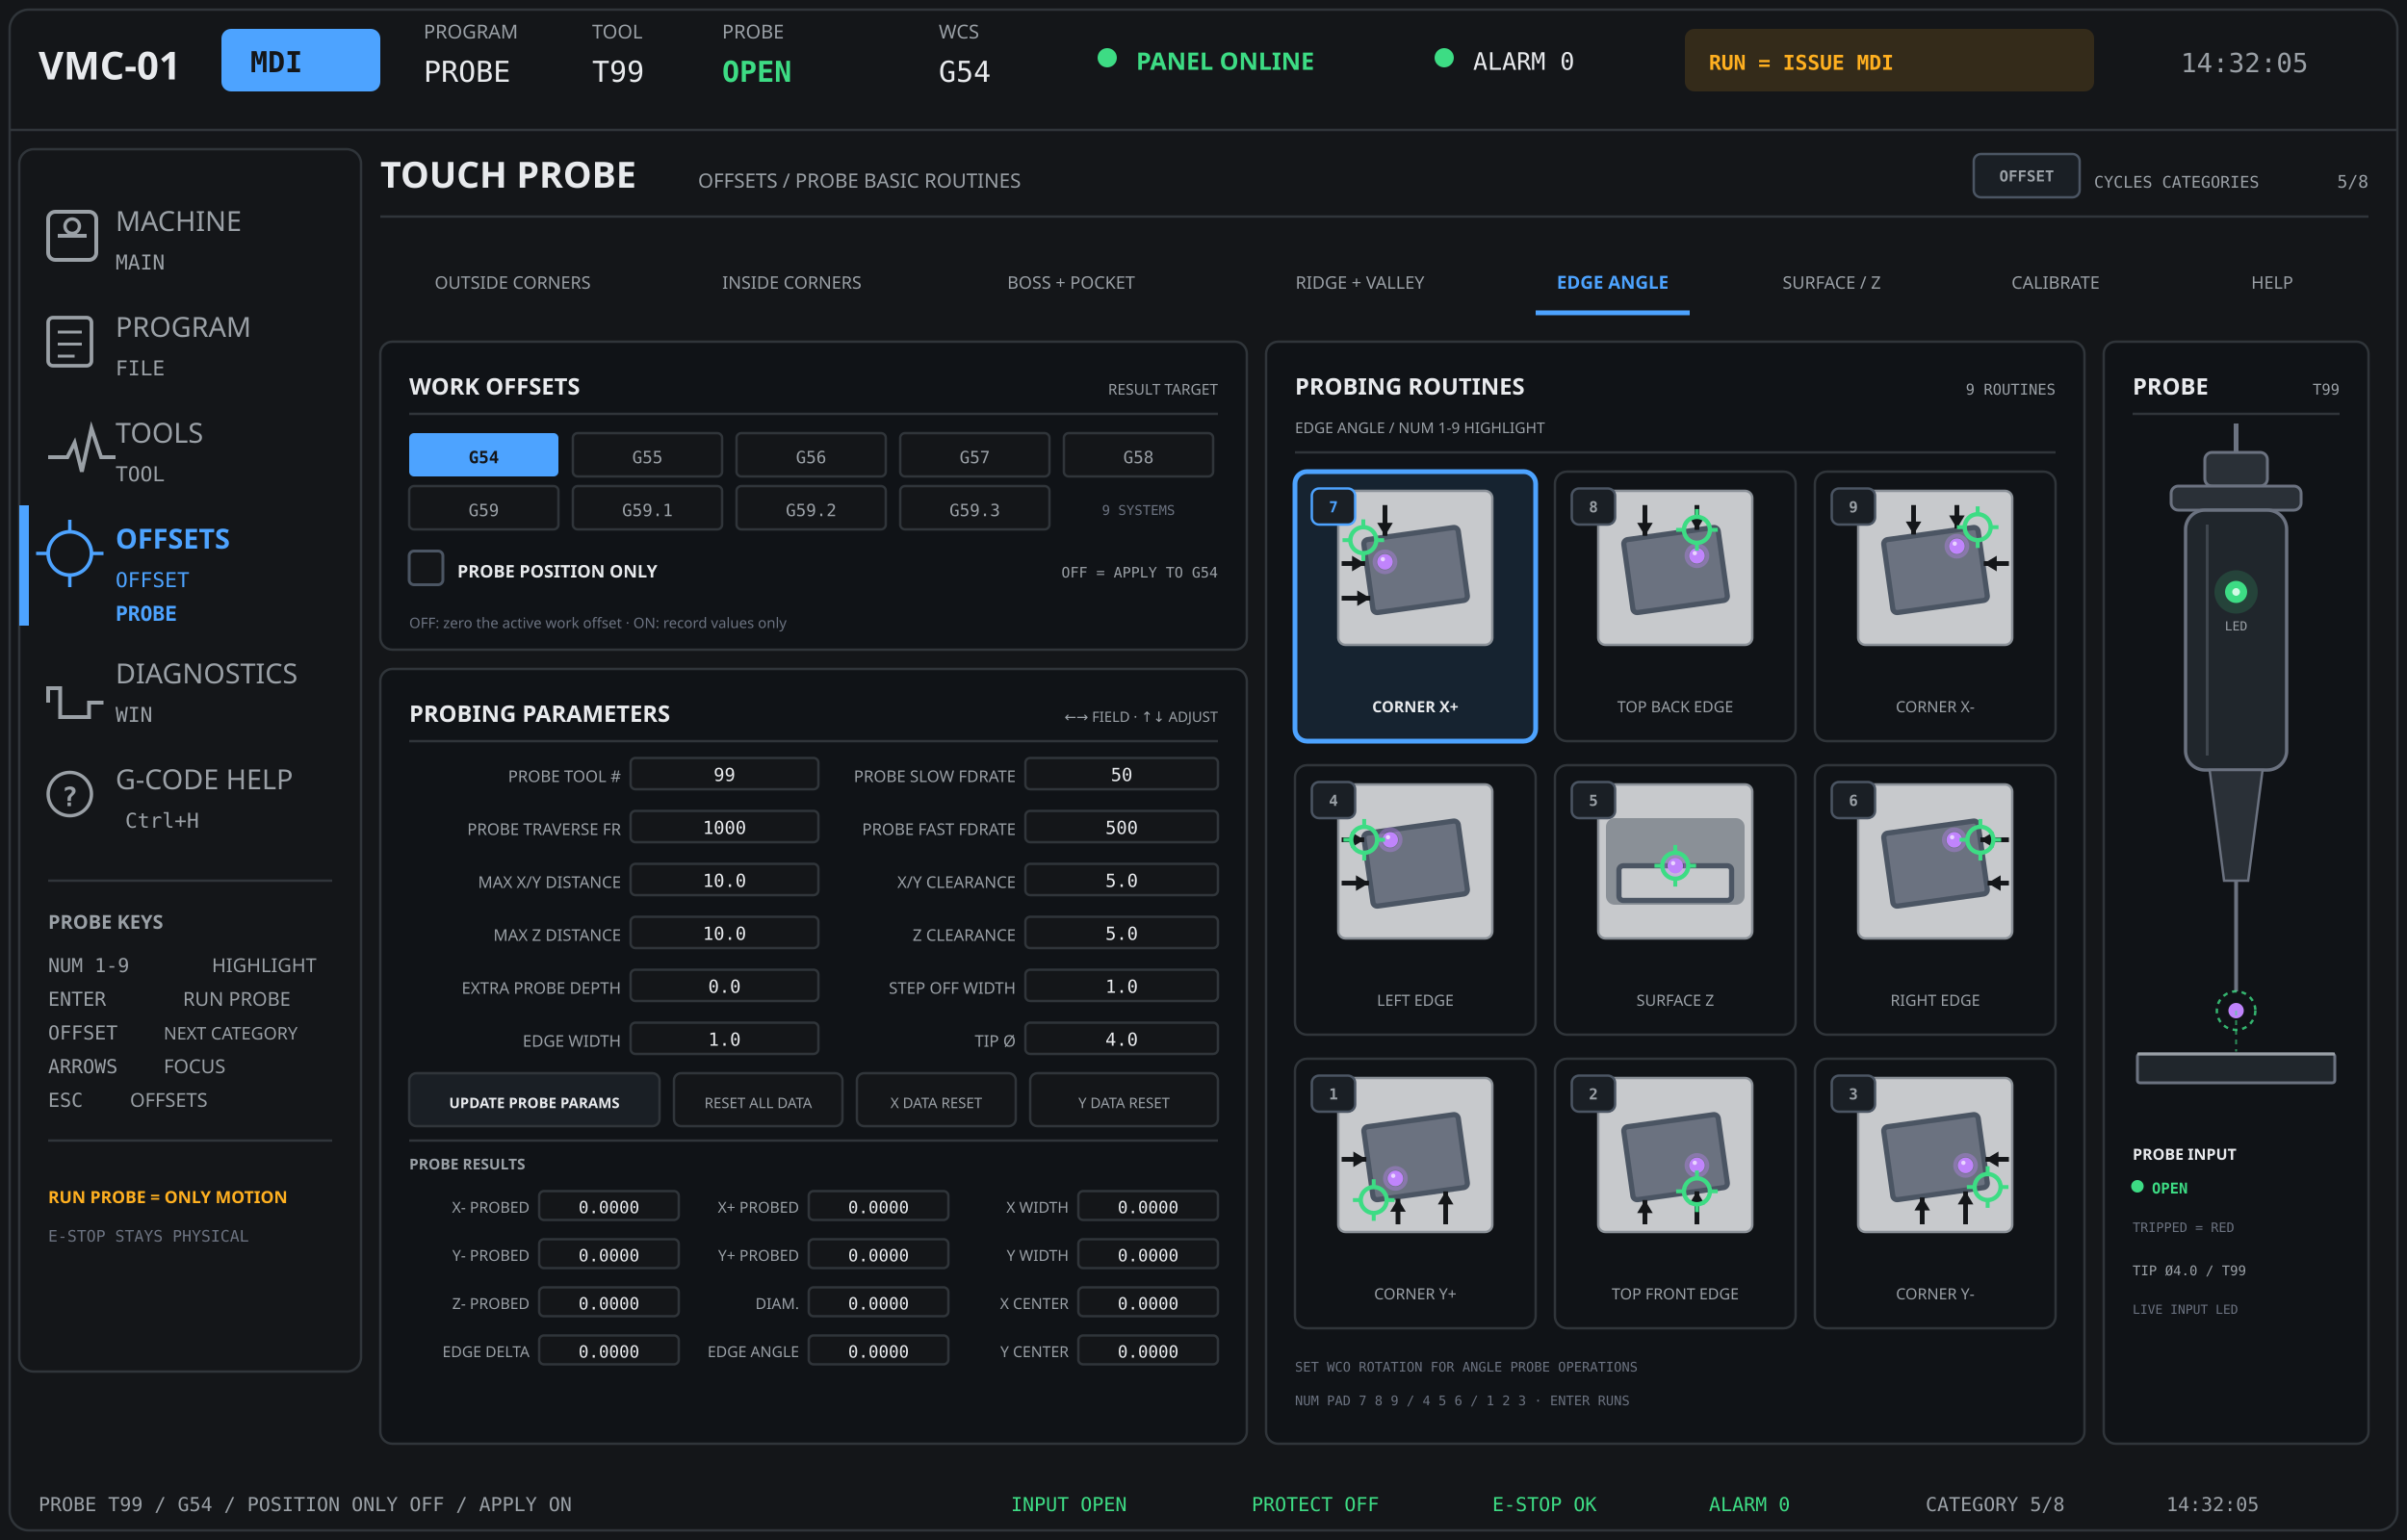
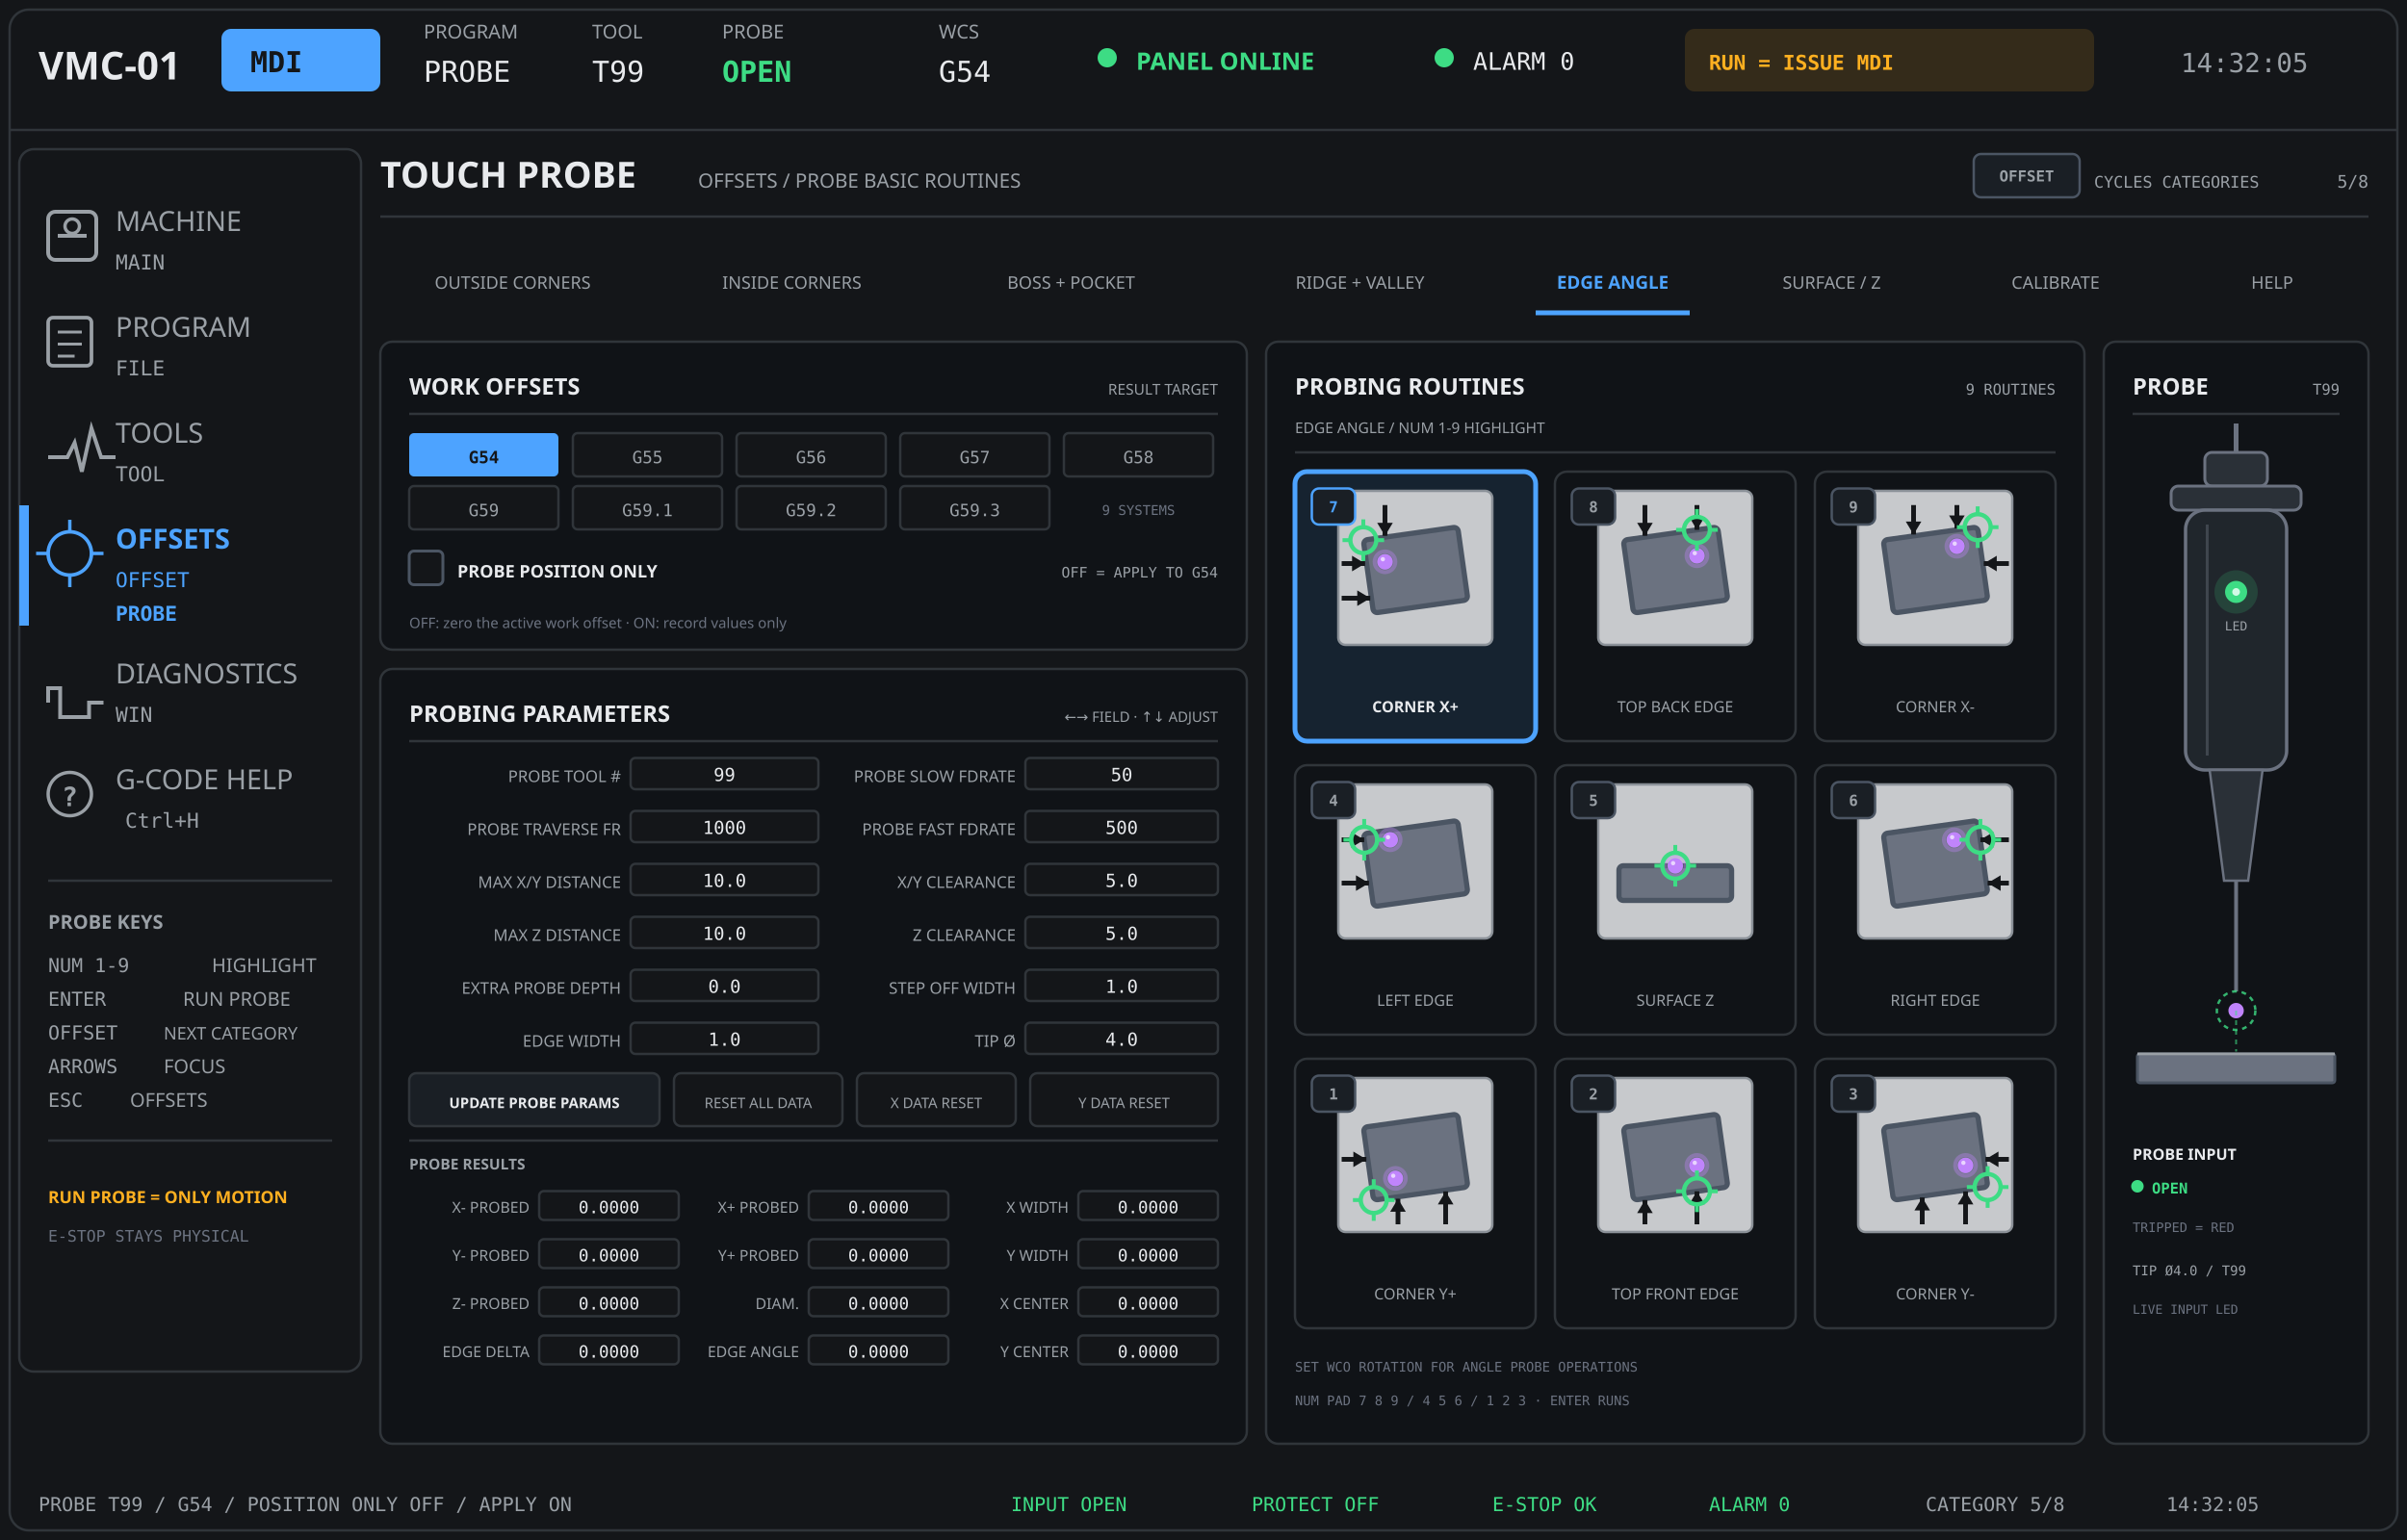
<svg xmlns="http://www.w3.org/2000/svg" viewBox="0 0 1000 640" width="1000" height="640">
  <rect x="0" y="0" width="1000" height="640" rx="0" fill="#141619" stroke="none" stroke-width="1" />
  <rect x="4" y="4" width="992" height="632" rx="8" fill="none" stroke="#30353a" stroke-width="1" />
  <line x1="4" y1="54" x2="996" y2="54" stroke="#30353a" stroke-width="1" />
  <text x="16" y="33" fill="#e8eaed" font-size="16" font-family="sans-serif" font-weight="700" text-anchor="start">VMC-01</text>
  <rect x="92" y="12" width="66" height="26" rx="4" fill="#4da3ff" stroke="none" stroke-width="1" />
  <text x="104" y="30" fill="#141619" font-size="12" font-family="monospace" font-weight="700" text-anchor="start">MDI</text>
  <text x="176" y="16" fill="#9aa0a6" font-size="8" font-family="sans-serif" text-anchor="start">PROGRAM</text>
  <text x="176" y="34" fill="#e8eaed" font-size="12" font-family="monospace" text-anchor="start">PROBE</text>
  <text x="246" y="16" fill="#9aa0a6" font-size="8" font-family="sans-serif" text-anchor="start">TOOL</text>
  <text x="246" y="34" fill="#e8eaed" font-size="12" font-family="monospace" text-anchor="start">T99</text>
  <text x="300" y="16" fill="#9aa0a6" font-size="8" font-family="sans-serif" text-anchor="start">PROBE</text>
  <text x="300" y="34" fill="#3ddc84" font-size="12" font-family="monospace" font-weight="700" text-anchor="start">OPEN</text>
  <text x="390" y="16" fill="#9aa0a6" font-size="8" font-family="sans-serif" text-anchor="start">WCS</text>
  <text x="390" y="34" fill="#e8eaed" font-size="12" font-family="monospace" text-anchor="start">G54</text>
  <circle cx="460" cy="24" r="4" fill="#3ddc84" />
  <text x="472" y="29" fill="#3ddc84" font-size="10" font-family="sans-serif" font-weight="700" text-anchor="start">PANEL ONLINE</text>
  <circle cx="600" cy="24" r="4" fill="#3ddc84" />
  <text x="612" y="29" fill="#e8eaed" font-size="10" font-family="monospace" text-anchor="start">ALARM 0</text>
  <rect x="700" y="12" width="170" height="26" rx="4" fill="#ffb020" stroke="none" stroke-width="0" opacity="0.14" />
  <text x="710" y="29" fill="#ffb020" font-size="8.5" font-family="monospace" font-weight="700" text-anchor="start">RUN = ISSUE MDI</text>
  <text x="906" y="30" fill="#9aa0a6" font-size="11" font-family="monospace" text-anchor="start">14:32:05</text>
  <rect x="8" y="62" width="142" height="508" rx="6" fill="#141619" stroke="#30353a" stroke-width="1" />
  <rect x="20" y="88" width="20" height="20" rx="3" fill="none" stroke="#9aa0a6" stroke-width="1.6" />
  <line x1="24" y1="98" x2="36" y2="98" stroke="#9aa0a6" stroke-width="1.6" />
  <circle cx="30" cy="94" r="3" fill="none" stroke="#9aa0a6" stroke-width="1.4" />
  <text x="48" y="96" fill="#9aa0a6" font-size="11.5" font-family="sans-serif" text-anchor="start">MACHINE</text>
  <text x="48" y="112" fill="#9aa0a6" font-size="8.5" font-family="monospace" text-anchor="start">MAIN</text>
  <rect x="20" y="132" width="18" height="20" rx="2" fill="none" stroke="#9aa0a6" stroke-width="1.5" />
  <line x1="24" y1="138" x2="34" y2="138" stroke="#9aa0a6" stroke-width="1.2" />
  <line x1="24" y1="143" x2="34" y2="143" stroke="#9aa0a6" stroke-width="1.2" />
  <line x1="24" y1="148" x2="31" y2="148" stroke="#9aa0a6" stroke-width="1.2" />
  <text x="48" y="140" fill="#9aa0a6" font-size="11.5" font-family="sans-serif" text-anchor="start">PROGRAM</text>
  <text x="48" y="156" fill="#9aa0a6" font-size="8.5" font-family="monospace" text-anchor="start">FILE</text>
  <path d="M20 190 L28 190 L31 184 L34 196 L38 178 L42 190 L48 190" fill="none" stroke="#9aa0a6" stroke-width="1.6" />
  <text x="48" y="184" fill="#9aa0a6" font-size="11.5" font-family="sans-serif" text-anchor="start">TOOLS</text>
  <text x="48" y="200" fill="#9aa0a6" font-size="8.5" font-family="monospace" text-anchor="start">TOOL</text>
  <rect x="8" y="210" width="4" height="50" rx="0" fill="#4da3ff" stroke="none" stroke-width="0" />
  <circle cx="29" cy="230" r="9" fill="none" stroke="#4da3ff" stroke-width="1.5" />
  <line x1="29" y1="216" x2="29" y2="221" stroke="#4da3ff" stroke-width="1.4" />
  <line x1="29" y1="239" x2="29" y2="244" stroke="#4da3ff" stroke-width="1.4" />
  <line x1="15" y1="230" x2="20" y2="230" stroke="#4da3ff" stroke-width="1.4" />
  <line x1="38" y1="230" x2="43" y2="230" stroke="#4da3ff" stroke-width="1.4" />
  <text x="48" y="228" fill="#4da3ff" font-size="11.5" font-family="sans-serif" font-weight="700" text-anchor="start">OFFSETS</text>
  <text x="48" y="244" fill="#4da3ff" font-size="8.5" font-family="monospace" text-anchor="start">OFFSET</text>
  <text x="48" y="258" fill="#4da3ff" font-size="8.5" font-family="monospace" font-weight="700" text-anchor="start">PROBE</text>
  <path d="M20 292 L20 286 L25 286 L25 298 L37 298 L37 292 L43 292" fill="none" stroke="#9aa0a6" stroke-width="1.6" />
  <text x="48" y="284" fill="#9aa0a6" font-size="11.5" font-family="sans-serif" text-anchor="start">DIAGNOSTICS</text>
  <text x="48" y="300" fill="#9aa0a6" font-size="8.5" font-family="monospace" text-anchor="start">WIN</text>
  <circle cx="29" cy="330" r="9" fill="none" stroke="#9aa0a6" stroke-width="1.4" />
  <text x="29" y="335" fill="#9aa0a6" font-size="11" font-family="monospace" font-weight="700" text-anchor="middle">?</text>
  <text x="48" y="328" fill="#9aa0a6" font-size="11.5" font-family="sans-serif" text-anchor="start">G-CODE HELP</text>
  <text x="52" y="344" fill="#9aa0a6" font-size="8.5" font-family="monospace" text-anchor="start">Ctrl+H</text>
  <line x1="20" y1="366" x2="138" y2="366" stroke="#30353a" stroke-width="1" />
  <text x="20" y="386" fill="#9aa0a6" font-size="8" font-family="sans-serif" font-weight="700" text-anchor="start">PROBE KEYS</text>
  <text x="20" y="404" fill="#9aa0a6" font-size="8" font-family="monospace" text-anchor="start">NUM 1-9</text>
  <text x="88" y="404" fill="#9aa0a6" font-size="8" font-family="sans-serif" text-anchor="start">HIGHLIGHT</text>
  <text x="20" y="418" fill="#9aa0a6" font-size="8" font-family="monospace" text-anchor="start">ENTER</text>
  <text x="76" y="418" fill="#9aa0a6" font-size="8" font-family="sans-serif" text-anchor="start">RUN PROBE</text>
  <text x="20" y="432" fill="#9aa0a6" font-size="8" font-family="monospace" text-anchor="start">OFFSET</text>
  <text x="68" y="432" fill="#9aa0a6" font-size="7.2" font-family="sans-serif" text-anchor="start">NEXT CATEGORY</text>
  <text x="20" y="446" fill="#9aa0a6" font-size="8" font-family="monospace" text-anchor="start">ARROWS</text>
  <text x="68" y="446" fill="#9aa0a6" font-size="8" font-family="sans-serif" text-anchor="start">FOCUS</text>
  <text x="20" y="460" fill="#9aa0a6" font-size="8" font-family="monospace" text-anchor="start">ESC</text>
  <text x="54" y="460" fill="#9aa0a6" font-size="8" font-family="sans-serif" text-anchor="start">OFFSETS</text>
  <line x1="20" y1="474" x2="138" y2="474" stroke="#30353a" stroke-width="1" />
  <text x="20" y="500" fill="#ffb020" font-size="7.0" font-family="sans-serif" font-weight="700" text-anchor="start">RUN PROBE = ONLY MOTION</text>
  <text x="20" y="516" fill="#6b7280" font-size="6.6" font-family="monospace" text-anchor="start">E-STOP STAYS PHYSICAL</text>
  <text x="158" y="78" fill="#e8eaed" font-size="15" font-family="sans-serif" font-weight="700" text-anchor="start">TOUCH PROBE</text>
  <text x="290" y="78" fill="#9aa0a6" font-size="8.2" font-family="sans-serif" text-anchor="start">OFFSETS / PROBE BASIC ROUTINES</text>
  <rect x="820" y="64" width="44" height="18" rx="3" fill="#1a1f25" stroke="#4b5563" stroke-width="1" />
  <text x="842.0" y="75.4" fill="#9aa0a6" font-size="6.3" font-family="monospace" font-weight="700" text-anchor="middle">OFFSET</text>
  <text x="870" y="78" fill="#9aa0a6" font-size="6.7" font-family="monospace" text-anchor="start">CYCLES CATEGORIES</text>
  <text x="984" y="78" fill="#9aa0a6" font-size="7.2" font-family="monospace" text-anchor="end">5/8</text>
  <line x1="158" y1="90" x2="984" y2="90" stroke="#30353a" stroke-width="1" />
  <text x="213.0" y="120" fill="#9aa0a6" font-size="7.2" font-family="sans-serif" text-anchor="middle">OUTSIDE CORNERS</text>
  <text x="329.0" y="120" fill="#9aa0a6" font-size="7.2" font-family="sans-serif" text-anchor="middle">INSIDE CORNERS</text>
  <text x="445.0" y="120" fill="#9aa0a6" font-size="7.2" font-family="sans-serif" text-anchor="middle">BOSS + POCKET</text>
  <text x="565.0" y="120" fill="#9aa0a6" font-size="7.2" font-family="sans-serif" text-anchor="middle">RIDGE + VALLEY</text>
  <text x="670.0" y="120" fill="#4da3ff" font-size="7.5" font-family="sans-serif" font-weight="700" text-anchor="middle">EDGE ANGLE</text>
  <line x1="638" y1="130" x2="702" y2="130" stroke="#4da3ff" stroke-width="2" />
  <text x="761.0" y="120" fill="#9aa0a6" font-size="7.2" font-family="sans-serif" text-anchor="middle">SURFACE / Z</text>
  <text x="854.0" y="120" fill="#9aa0a6" font-size="7.2" font-family="sans-serif" text-anchor="middle">CALIBRATE</text>
  <text x="944.0" y="120" fill="#9aa0a6" font-size="7.2" font-family="sans-serif" text-anchor="middle">HELP</text>
  <rect x="158" y="142" width="360" height="128" rx="5" fill="#101317" stroke="#30353a" stroke-width="1" />
  <text x="170" y="164" fill="#e8eaed" font-size="9.5" font-family="sans-serif" font-weight="700" text-anchor="start">WORK OFFSETS</text>
  <text x="506" y="164" fill="#9aa0a6" font-size="6.2" font-family="sans-serif" text-anchor="end">RESULT TARGET</text>
  <line x1="170" y1="172" x2="506" y2="172" stroke="#30353a" stroke-width="1" />
  <rect x="170" y="180" width="62" height="18" rx="2" fill="#4da3ff" stroke="none" stroke-width="1" />
  <text x="201" y="192.5" fill="#141619" font-size="7" font-family="monospace" font-weight="700" text-anchor="middle">G54</text>
  <rect x="238" y="180" width="62" height="18" rx="2" fill="#141619" stroke="#30353a" stroke-width="1" />
  <text x="269" y="192.5" fill="#9aa0a6" font-size="7" font-family="monospace" text-anchor="middle">G55</text>
  <rect x="306" y="180" width="62" height="18" rx="2" fill="#141619" stroke="#30353a" stroke-width="1" />
  <text x="337" y="192.5" fill="#9aa0a6" font-size="7" font-family="monospace" text-anchor="middle">G56</text>
  <rect x="374" y="180" width="62" height="18" rx="2" fill="#141619" stroke="#30353a" stroke-width="1" />
  <text x="405" y="192.5" fill="#9aa0a6" font-size="7" font-family="monospace" text-anchor="middle">G57</text>
  <rect x="442" y="180" width="62" height="18" rx="2" fill="#141619" stroke="#30353a" stroke-width="1" />
  <text x="473" y="192.5" fill="#9aa0a6" font-size="7" font-family="monospace" text-anchor="middle">G58</text>
  <rect x="170" y="202" width="62" height="18" rx="2" fill="#141619" stroke="#30353a" stroke-width="1" />
  <text x="201" y="214.5" fill="#9aa0a6" font-size="7" font-family="monospace" text-anchor="middle">G59</text>
  <rect x="238" y="202" width="62" height="18" rx="2" fill="#141619" stroke="#30353a" stroke-width="1" />
  <text x="269" y="214.5" fill="#9aa0a6" font-size="7" font-family="monospace" text-anchor="middle">G59.1</text>
  <rect x="306" y="202" width="62" height="18" rx="2" fill="#141619" stroke="#30353a" stroke-width="1" />
  <text x="337" y="214.5" fill="#9aa0a6" font-size="7" font-family="monospace" text-anchor="middle">G59.2</text>
  <rect x="374" y="202" width="62" height="18" rx="2" fill="#141619" stroke="#30353a" stroke-width="1" />
  <text x="405" y="214.5" fill="#9aa0a6" font-size="7" font-family="monospace" text-anchor="middle">G59.3</text>
  <text x="473" y="214" fill="#6b7280" font-size="5.6" font-family="monospace" text-anchor="middle">9 SYSTEMS</text>
  <rect x="170" y="229" width="14" height="14" rx="2" fill="#141619" stroke="#4b5563" stroke-width="1.2" />
  <text x="190" y="240" fill="#e8eaed" font-size="7.2" font-family="sans-serif" font-weight="700" text-anchor="start">PROBE POSITION ONLY</text>
  <text x="506" y="240" fill="#9aa0a6" font-size="6.0" font-family="monospace" text-anchor="end">OFF = APPLY TO G54</text>
  <text x="170" y="261" fill="#6b7280" font-size="6.0" font-family="sans-serif" text-anchor="start">OFF: zero the active work offset · ON: record values only</text>
  <rect x="158" y="278" width="360" height="322" rx="5" fill="#101317" stroke="#30353a" stroke-width="1" />
  <text x="170" y="300" fill="#e8eaed" font-size="9.5" font-family="sans-serif" font-weight="700" text-anchor="start">PROBING PARAMETERS</text>
  <text x="506" y="300" fill="#9aa0a6" font-size="5.9" font-family="sans-serif" text-anchor="end">←→ FIELD · ↑↓ ADJUST</text>
  <line x1="170" y1="308" x2="506" y2="308" stroke="#30353a" stroke-width="1" />
  <text x="258" y="325" fill="#9aa0a6" font-size="6.7" font-family="sans-serif" text-anchor="end">PROBE TOOL #</text>
  <rect x="262" y="315" width="78" height="13" rx="2" fill="#141619" stroke="#30353a" stroke-width="1" />
  <text x="301" y="324.6" fill="#e8eaed" font-size="7.5" font-family="monospace" text-anchor="middle">99</text>
  <text x="422" y="325" fill="#9aa0a6" font-size="6.7" font-family="sans-serif" text-anchor="end">PROBE SLOW FDRATE</text>
  <rect x="426" y="315" width="80" height="13" rx="2" fill="#141619" stroke="#30353a" stroke-width="1" />
  <text x="466" y="324.6" fill="#e8eaed" font-size="7.5" font-family="monospace" text-anchor="middle">50</text>
  <text x="258" y="347" fill="#9aa0a6" font-size="6.7" font-family="sans-serif" text-anchor="end">PROBE TRAVERSE FR</text>
  <rect x="262" y="337" width="78" height="13" rx="2" fill="#141619" stroke="#30353a" stroke-width="1" />
  <text x="301" y="346.6" fill="#e8eaed" font-size="7.5" font-family="monospace" text-anchor="middle">1000</text>
  <text x="422" y="347" fill="#9aa0a6" font-size="6.7" font-family="sans-serif" text-anchor="end">PROBE FAST FDRATE</text>
  <rect x="426" y="337" width="80" height="13" rx="2" fill="#141619" stroke="#30353a" stroke-width="1" />
  <text x="466" y="346.6" fill="#e8eaed" font-size="7.5" font-family="monospace" text-anchor="middle">500</text>
  <text x="258" y="369" fill="#9aa0a6" font-size="6.7" font-family="sans-serif" text-anchor="end">MAX X/Y DISTANCE</text>
  <rect x="262" y="359" width="78" height="13" rx="2" fill="#141619" stroke="#30353a" stroke-width="1" />
  <text x="301" y="368.6" fill="#e8eaed" font-size="7.5" font-family="monospace" text-anchor="middle">10.0</text>
  <text x="422" y="369" fill="#9aa0a6" font-size="6.7" font-family="sans-serif" text-anchor="end">X/Y CLEARANCE</text>
  <rect x="426" y="359" width="80" height="13" rx="2" fill="#141619" stroke="#30353a" stroke-width="1" />
  <text x="466" y="368.6" fill="#e8eaed" font-size="7.5" font-family="monospace" text-anchor="middle">5.0</text>
  <text x="258" y="391" fill="#9aa0a6" font-size="6.7" font-family="sans-serif" text-anchor="end">MAX Z DISTANCE</text>
  <rect x="262" y="381" width="78" height="13" rx="2" fill="#141619" stroke="#30353a" stroke-width="1" />
  <text x="301" y="390.6" fill="#e8eaed" font-size="7.5" font-family="monospace" text-anchor="middle">10.0</text>
  <text x="422" y="391" fill="#9aa0a6" font-size="6.7" font-family="sans-serif" text-anchor="end">Z CLEARANCE</text>
  <rect x="426" y="381" width="80" height="13" rx="2" fill="#141619" stroke="#30353a" stroke-width="1" />
  <text x="466" y="390.6" fill="#e8eaed" font-size="7.5" font-family="monospace" text-anchor="middle">5.0</text>
  <text x="258" y="413" fill="#9aa0a6" font-size="6.7" font-family="sans-serif" text-anchor="end">EXTRA PROBE DEPTH</text>
  <rect x="262" y="403" width="78" height="13" rx="2" fill="#141619" stroke="#30353a" stroke-width="1" />
  <text x="301" y="412.6" fill="#e8eaed" font-size="7.5" font-family="monospace" text-anchor="middle">0.0</text>
  <text x="422" y="413" fill="#9aa0a6" font-size="6.7" font-family="sans-serif" text-anchor="end">STEP OFF WIDTH</text>
  <rect x="426" y="403" width="80" height="13" rx="2" fill="#141619" stroke="#30353a" stroke-width="1" />
  <text x="466" y="412.6" fill="#e8eaed" font-size="7.5" font-family="monospace" text-anchor="middle">1.0</text>
  <text x="258" y="435" fill="#9aa0a6" font-size="6.7" font-family="sans-serif" text-anchor="end">EDGE WIDTH</text>
  <rect x="262" y="425" width="78" height="13" rx="2" fill="#141619" stroke="#30353a" stroke-width="1" />
  <text x="301" y="434.6" fill="#e8eaed" font-size="7.5" font-family="monospace" text-anchor="middle">1.0</text>
  <text x="422" y="435" fill="#9aa0a6" font-size="6.7" font-family="sans-serif" text-anchor="end">TIP Ø</text>
  <rect x="426" y="425" width="80" height="13" rx="2" fill="#141619" stroke="#30353a" stroke-width="1" />
  <text x="466" y="434.6" fill="#e8eaed" font-size="7.5" font-family="monospace" text-anchor="middle">4.0</text>
  <rect x="170" y="446" width="104" height="22" rx="3" fill="#1a1f25" stroke="#30353a" stroke-width="1" />
  <text x="222" y="460.5" fill="#e8eaed" font-size="6.0" font-family="sans-serif" font-weight="700" text-anchor="middle">UPDATE PROBE PARAMS</text>
  <rect x="280" y="446" width="70" height="22" rx="3" fill="#141619" stroke="#30353a" stroke-width="1" />
  <text x="315" y="460.5" fill="#9aa0a6" font-size="6.0" font-family="sans-serif" text-anchor="middle">RESET ALL DATA</text>
  <rect x="356" y="446" width="66" height="22" rx="3" fill="#141619" stroke="#30353a" stroke-width="1" />
  <text x="389" y="460.5" fill="#9aa0a6" font-size="6.0" font-family="sans-serif" text-anchor="middle">X DATA RESET</text>
  <rect x="428" y="446" width="78" height="22" rx="3" fill="#141619" stroke="#30353a" stroke-width="1" />
  <text x="467" y="460.5" fill="#9aa0a6" font-size="6.0" font-family="sans-serif" text-anchor="middle">Y DATA RESET</text>
  <line x1="170" y1="474" x2="506" y2="474" stroke="#30353a" stroke-width="1" />
  <text x="170" y="486" fill="#9aa0a6" font-size="6.2" font-family="sans-serif" font-weight="700" text-anchor="start">PROBE RESULTS</text>
  <text x="220" y="504" fill="#9aa0a6" font-size="6.3" font-family="sans-serif" text-anchor="end">X- PROBED</text>
  <rect x="224" y="495" width="58" height="12" rx="2" fill="#141619" stroke="#30353a" stroke-width="1" />
  <text x="253" y="504.2" fill="#e8eaed" font-size="7.0" font-family="monospace" text-anchor="middle">0.0000</text>
  <text x="332" y="504" fill="#9aa0a6" font-size="6.3" font-family="sans-serif" text-anchor="end">X+ PROBED</text>
  <rect x="336" y="495" width="58" height="12" rx="2" fill="#141619" stroke="#30353a" stroke-width="1" />
  <text x="365" y="504.2" fill="#e8eaed" font-size="7.0" font-family="monospace" text-anchor="middle">0.0000</text>
  <text x="444" y="504" fill="#9aa0a6" font-size="6.3" font-family="sans-serif" text-anchor="end">X WIDTH</text>
  <rect x="448" y="495" width="58" height="12" rx="2" fill="#141619" stroke="#30353a" stroke-width="1" />
  <text x="477" y="504.2" fill="#e8eaed" font-size="7.0" font-family="monospace" text-anchor="middle">0.0000</text>
  <text x="220" y="524" fill="#9aa0a6" font-size="6.3" font-family="sans-serif" text-anchor="end">Y- PROBED</text>
  <rect x="224" y="515" width="58" height="12" rx="2" fill="#141619" stroke="#30353a" stroke-width="1" />
  <text x="253" y="524.2" fill="#e8eaed" font-size="7.0" font-family="monospace" text-anchor="middle">0.0000</text>
  <text x="332" y="524" fill="#9aa0a6" font-size="6.3" font-family="sans-serif" text-anchor="end">Y+ PROBED</text>
  <rect x="336" y="515" width="58" height="12" rx="2" fill="#141619" stroke="#30353a" stroke-width="1" />
  <text x="365" y="524.2" fill="#e8eaed" font-size="7.0" font-family="monospace" text-anchor="middle">0.0000</text>
  <text x="444" y="524" fill="#9aa0a6" font-size="6.3" font-family="sans-serif" text-anchor="end">Y WIDTH</text>
  <rect x="448" y="515" width="58" height="12" rx="2" fill="#141619" stroke="#30353a" stroke-width="1" />
  <text x="477" y="524.2" fill="#e8eaed" font-size="7.0" font-family="monospace" text-anchor="middle">0.0000</text>
  <text x="220" y="544" fill="#9aa0a6" font-size="6.3" font-family="sans-serif" text-anchor="end">Z- PROBED</text>
  <rect x="224" y="535" width="58" height="12" rx="2" fill="#141619" stroke="#30353a" stroke-width="1" />
  <text x="253" y="544.2" fill="#e8eaed" font-size="7.0" font-family="monospace" text-anchor="middle">0.0000</text>
  <text x="332" y="544" fill="#9aa0a6" font-size="6.3" font-family="sans-serif" text-anchor="end">DIAM.</text>
  <rect x="336" y="535" width="58" height="12" rx="2" fill="#141619" stroke="#30353a" stroke-width="1" />
  <text x="365" y="544.2" fill="#e8eaed" font-size="7.0" font-family="monospace" text-anchor="middle">0.0000</text>
  <text x="444" y="544" fill="#9aa0a6" font-size="6.3" font-family="sans-serif" text-anchor="end">X CENTER</text>
  <rect x="448" y="535" width="58" height="12" rx="2" fill="#141619" stroke="#30353a" stroke-width="1" />
  <text x="477" y="544.2" fill="#e8eaed" font-size="7.0" font-family="monospace" text-anchor="middle">0.0000</text>
  <text x="220" y="564" fill="#9aa0a6" font-size="6.3" font-family="sans-serif" text-anchor="end">EDGE DELTA</text>
  <rect x="224" y="555" width="58" height="12" rx="2" fill="#141619" stroke="#30353a" stroke-width="1" />
  <text x="253" y="564.2" fill="#e8eaed" font-size="7.0" font-family="monospace" text-anchor="middle">0.0000</text>
  <text x="332" y="564" fill="#9aa0a6" font-size="6.3" font-family="sans-serif" text-anchor="end">EDGE ANGLE</text>
  <rect x="336" y="555" width="58" height="12" rx="2" fill="#141619" stroke="#30353a" stroke-width="1" />
  <text x="365" y="564.2" fill="#e8eaed" font-size="7.0" font-family="monospace" text-anchor="middle">0.0000</text>
  <text x="444" y="564" fill="#9aa0a6" font-size="6.3" font-family="sans-serif" text-anchor="end">Y CENTER</text>
  <rect x="448" y="555" width="58" height="12" rx="2" fill="#141619" stroke="#30353a" stroke-width="1" />
  <text x="477" y="564.2" fill="#e8eaed" font-size="7.0" font-family="monospace" text-anchor="middle">0.0000</text>
  <rect x="874" y="142" width="110" height="458" rx="5" fill="#101317" stroke="#30353a" stroke-width="1" />
  <text x="886" y="164" fill="#e8eaed" font-size="9.5" font-family="sans-serif" font-weight="700" text-anchor="start">PROBE</text>
  <text x="972" y="164" fill="#9aa0a6" font-size="6.2" font-family="monospace" text-anchor="end">T99</text>
  <line x1="886" y1="172" x2="972" y2="172" stroke="#30353a" stroke-width="1" />
  <line x1="929" y1="176" x2="929" y2="188" stroke="#6b7280" stroke-width="2" />
  <rect x="916" y="188" width="26" height="14" rx="3" fill="#2a3037" stroke="#6b7280" stroke-width="1.2" />
  <rect x="902" y="202" width="54" height="10" rx="3" fill="#2a3037" stroke="#6b7280" stroke-width="1.2" />
  <rect x="908" y="212" width="42" height="108" rx="8" fill="#20262c" stroke="#6b7280" stroke-width="1.4" />
  <line x1="917" y1="218" x2="917" y2="314" stroke="#3f464e" stroke-width="1.2" />
  <circle cx="929" cy="246" r="9" fill="#3ddc84" opacity="0.16" />
  <circle cx="929" cy="246" r="4.6" fill="#3ddc84" />
  <circle cx="929" cy="246" r="1.6" fill="#d1fae5" />
  <text x="929" y="262" fill="#9aa0a6" font-size="5.2" font-family="monospace" text-anchor="middle">LED</text>
  <path d="M918 320 L940 320 L934 366 L924 366 Z" fill="#2a3037" stroke="#6b7280" stroke-width="1" />
  <line x1="929" y1="366" x2="929" y2="412" stroke="#6b7280" stroke-width="1.6" />
  <circle cx="929" cy="420" r="3.2" fill="#c084fc" />
  <circle cx="929" cy="420" r="8" fill="none" stroke="#3ddc84" stroke-width="1" stroke-dasharray="2 2" opacity="0.8" />
  <line x1="929" y1="420" x2="929" y2="437" stroke="#3ddc84" stroke-width="0.8" stroke-dasharray="2 2" opacity="0.6" />
-   <rect x="888" y="438" width="82" height="12" rx="1" fill="#20262c" stroke="#6b7280" stroke-width="1.2" />
+   <rect x="888" y="438" width="82" height="12" rx="1" fill="#6b7280" stroke="#4b5563" stroke-width="1.2" />
  <line x1="888" y1="438" x2="970" y2="438" stroke="#9aa0a6" stroke-width="1.2" />
  <text x="886" y="482" fill="#e8eaed" font-size="6.4" font-family="sans-serif" font-weight="700" text-anchor="start">PROBE INPUT</text>
  <circle cx="888" cy="493" r="2.6" fill="#3ddc84" />
  <text x="894" y="496" fill="#3ddc84" font-size="6.2" font-family="monospace" font-weight="700" text-anchor="start">OPEN</text>
  <text x="886" y="512" fill="#6b7280" font-size="5.4" font-family="monospace" text-anchor="start">TRIPPED = RED</text>
  <text x="886" y="530" fill="#9aa0a6" font-size="5.6" font-family="monospace" text-anchor="start">TIP Ø4.0 / T99</text>
  <text x="886" y="546" fill="#6b7280" font-size="5.2" font-family="monospace" text-anchor="start">LIVE INPUT LED</text>
  <rect x="526" y="142" width="340" height="458" rx="5" fill="#101317" stroke="#30353a" stroke-width="1" />
  <text x="538" y="164" fill="#e8eaed" font-size="9.5" font-family="sans-serif" font-weight="700" text-anchor="start">PROBING ROUTINES</text>
  <text x="854" y="164" fill="#9aa0a6" font-size="6.2" font-family="monospace" text-anchor="end">9 ROUTINES</text>
  <text x="538" y="180" fill="#9aa0a6" font-size="6.2" font-family="sans-serif" text-anchor="start">EDGE ANGLE / NUM 1-9 HIGHLIGHT</text>
  <line x1="538" y1="188" x2="854" y2="188" stroke="#30353a" stroke-width="1" />
  <rect x="538" y="196" width="100" height="112" rx="5" fill="#4da3ff" fill-opacity="0.11" stroke="#4da3ff" stroke-width="2" />
  <rect x="556.0" y="204" width="64" height="64" rx="3" fill="#c7c9cc" stroke="#8b9198" stroke-width="1" />
  <rect x="545" y="203" width="18" height="15" rx="3" fill="#1a1f25" stroke="#4da3ff" stroke-width="1" />
  <text x="554.0" y="212.9" fill="#4da3ff" font-size="6.3" font-family="monospace" font-weight="700" text-anchor="middle">7</text>
  <g transform="translate(557.4,216.2) scale(1.8)">
    <rect x="1" y="1" width="32" height="20" rx="2" fill="#c7c9cc" stroke="none" stroke-width="0" />
    <g transform="rotate(-8 17 11)">
      <rect x="6" y="3" width="22" height="17" rx="1" fill="#6b7280" stroke="#4b5563" stroke-width="1.2" />
    </g>
    <line x1="10" y1="-3.5" x2="10" y2="3.6" stroke="#141619" stroke-width="1.1" />
    <polygon points="10,3.6 8.2,0.6 11.8,0.6" fill="#141619" />
    <line x1="0" y1="10" x2="5.4" y2="10" stroke="#141619" stroke-width="1.1" />
    <polygon points="5.4,10 2.4,8.2 2.4,11.8" fill="#141619" />
    <line x1="0" y1="18" x2="6.6" y2="18" stroke="#141619" stroke-width="1.1" />
    <polygon points="6.6,18 3.6,16.2 3.6,19.8" fill="#141619" />
    <circle cx="10" cy="9.6" r="2.4" fill="none" stroke="#c084fc" stroke-width="0.9" opacity="0.35" />
    <circle cx="10" cy="9.6" r="1.8" fill="#c084fc" />
    <circle cx="9.5" cy="9.0" r="0.5" fill="#e9d5ff" />
    <circle cx="5.0" cy="4.6" r="3.0" fill="none" stroke="#3ddc84" stroke-width="1.0" />
    <line x1="5.0" y1="1.6" x2="5.0" y2="-0.2" stroke="#3ddc84" stroke-width="0.9" />
    <line x1="5.0" y1="7.6" x2="5.0" y2="9.4" stroke="#3ddc84" stroke-width="0.9" />
    <line x1="2.0" y1="4.6" x2="0.2" y2="4.6" stroke="#3ddc84" stroke-width="0.9" />
    <line x1="8.0" y1="4.6" x2="9.8" y2="4.6" stroke="#3ddc84" stroke-width="0.9" />
  </g>
  <text x="588.0" y="296" fill="#e8eaed" font-size="6.4" font-family="sans-serif" font-weight="700" text-anchor="middle">CORNER X+</text>
  <rect x="646" y="196" width="100" height="112" rx="5" fill="#101317" stroke="#30353a" stroke-width="1" />
  <rect x="664.0" y="204" width="64" height="64" rx="3" fill="#c7c9cc" stroke="#8b9198" stroke-width="1" />
  <rect x="653" y="203" width="18" height="15" rx="3" fill="#1a1f25" stroke="#4b5563" stroke-width="1" />
  <text x="662.0" y="212.9" fill="#9aa0a6" font-size="6.3" font-family="monospace" font-weight="700" text-anchor="middle">8</text>
  <g transform="translate(665.4,216.2) scale(1.8)">
    <rect x="1" y="1" width="32" height="20" rx="2" fill="#c7c9cc" stroke="none" stroke-width="0" />
    <g transform="rotate(-8 17 11)">
      <rect x="6" y="3" width="22" height="17" rx="1" fill="#6b7280" stroke="#4b5563" stroke-width="1.2" />
    </g>
    <line x1="10" y1="-3.5" x2="10" y2="3.6" stroke="#141619" stroke-width="1.1" />
    <polygon points="10,3.6 8.2,0.6 11.8,0.6" fill="#141619" />
    <line x1="22" y1="-3.5" x2="22" y2="2.22" stroke="#141619" stroke-width="1.1" />
    <polygon points="22,2.22 20.2,-0.78 23.8,-0.78" fill="#141619" />
    <circle cx="22" cy="8.2" r="2.4" fill="none" stroke="#c084fc" stroke-width="0.9" opacity="0.35" />
    <circle cx="22" cy="8.2" r="1.8" fill="#c084fc" />
    <circle cx="21.5" cy="7.6" r="0.5" fill="#e9d5ff" />
    <circle cx="22" cy="2.22" r="3.0" fill="none" stroke="#3ddc84" stroke-width="1.0" />
    <line x1="22" y1="-0.78" x2="22" y2="-2.58" stroke="#3ddc84" stroke-width="0.9" />
    <line x1="22" y1="5.22" x2="22" y2="7.02" stroke="#3ddc84" stroke-width="0.9" />
    <line x1="19.0" y1="2.22" x2="17.2" y2="2.22" stroke="#3ddc84" stroke-width="0.9" />
    <line x1="25.0" y1="2.22" x2="26.8" y2="2.22" stroke="#3ddc84" stroke-width="0.9" />
  </g>
  <text x="696.0" y="296" fill="#9aa0a6" font-size="6.4" font-family="sans-serif" text-anchor="middle">TOP BACK EDGE</text>
  <rect x="754" y="196" width="100" height="112" rx="5" fill="#101317" stroke="#30353a" stroke-width="1" />
  <rect x="772.0" y="204" width="64" height="64" rx="3" fill="#c7c9cc" stroke="#8b9198" stroke-width="1" />
  <rect x="761" y="203" width="18" height="15" rx="3" fill="#1a1f25" stroke="#4b5563" stroke-width="1" />
  <text x="770.0" y="212.9" fill="#9aa0a6" font-size="6.3" font-family="monospace" font-weight="700" text-anchor="middle">9</text>
  <g transform="translate(773.4,216.2) scale(1.8)">
    <rect x="1" y="1" width="32" height="20" rx="2" fill="#c7c9cc" stroke="none" stroke-width="0" />
    <g transform="rotate(-8 17 11)">
      <rect x="6" y="3" width="22" height="17" rx="1" fill="#6b7280" stroke="#4b5563" stroke-width="1.2" />
    </g>
    <line x1="12" y1="-3.5" x2="12" y2="3.3" stroke="#141619" stroke-width="1.1" />
    <polygon points="12,3.3 10.2,0.3 13.8,0.3" fill="#141619" />
    <line x1="22" y1="-3.5" x2="22" y2="1.9" stroke="#141619" stroke-width="1.1" />
    <polygon points="22,1.9 20.2,-1.1 23.8,-1.1" fill="#141619" />
    <line x1="34" y1="10" x2="28.2" y2="10" stroke="#141619" stroke-width="1.1" />
    <polygon points="28.2,10 31.2,8.2 31.2,11.8" fill="#141619" />
    <circle cx="22" cy="6.0" r="2.4" fill="none" stroke="#c084fc" stroke-width="0.9" opacity="0.35" />
    <circle cx="22" cy="6.0" r="1.8" fill="#c084fc" />
    <circle cx="21.5" cy="5.4" r="0.5" fill="#e9d5ff" />
    <circle cx="26.8" cy="1.6" r="3.0" fill="none" stroke="#3ddc84" stroke-width="1.0" />
    <line x1="26.8" y1="-1.4" x2="26.8" y2="-3.2" stroke="#3ddc84" stroke-width="0.9" />
    <line x1="26.8" y1="4.6" x2="26.8" y2="6.4" stroke="#3ddc84" stroke-width="0.9" />
    <line x1="23.8" y1="1.6" x2="22.0" y2="1.6" stroke="#3ddc84" stroke-width="0.9" />
    <line x1="29.8" y1="1.6" x2="31.6" y2="1.6" stroke="#3ddc84" stroke-width="0.9" />
  </g>
  <text x="804.0" y="296" fill="#9aa0a6" font-size="6.4" font-family="sans-serif" text-anchor="middle">CORNER X-</text>
  <rect x="538" y="318" width="100" height="112" rx="5" fill="#101317" stroke="#30353a" stroke-width="1" />
  <rect x="556.0" y="326" width="64" height="64" rx="3" fill="#c7c9cc" stroke="#8b9198" stroke-width="1" />
  <rect x="545" y="325" width="18" height="15" rx="3" fill="#1a1f25" stroke="#4b5563" stroke-width="1" />
  <text x="554.0" y="334.9" fill="#9aa0a6" font-size="6.3" font-family="monospace" font-weight="700" text-anchor="middle">4</text>
  <g transform="translate(557.4,338.2) scale(1.8)">
    <rect x="1" y="1" width="32" height="20" rx="2" fill="#c7c9cc" stroke="none" stroke-width="0" />
    <g transform="rotate(-8 17 11)">
      <rect x="6" y="3" width="22" height="17" rx="1" fill="#6b7280" stroke="#4b5563" stroke-width="1.2" />
    </g>
    <line x1="0" y1="6" x2="5.2" y2="6" stroke="#141619" stroke-width="1.1" />
    <polygon points="5.2,6 2.2,4.2 2.2,7.8" fill="#141619" />
    <line x1="0" y1="16" x2="6.3" y2="16" stroke="#141619" stroke-width="1.1" />
    <polygon points="6.3,16 3.3,14.2 3.3,17.8" fill="#141619" />
    <circle cx="11.2" cy="6.0" r="2.4" fill="none" stroke="#c084fc" stroke-width="0.9" opacity="0.35" />
    <circle cx="11.2" cy="6.0" r="1.8" fill="#c084fc" />
    <circle cx="10.7" cy="5.4" r="0.5" fill="#e9d5ff" />
    <circle cx="5.2" cy="6" r="3.0" fill="none" stroke="#3ddc84" stroke-width="1.0" />
    <line x1="5.2" y1="3.0" x2="5.2" y2="1.2" stroke="#3ddc84" stroke-width="0.9" />
    <line x1="5.2" y1="9.0" x2="5.2" y2="10.8" stroke="#3ddc84" stroke-width="0.9" />
    <line x1="2.2" y1="6" x2="0.4" y2="6" stroke="#3ddc84" stroke-width="0.9" />
    <line x1="8.2" y1="6" x2="10.0" y2="6" stroke="#3ddc84" stroke-width="0.9" />
  </g>
  <text x="588.0" y="418" fill="#9aa0a6" font-size="6.4" font-family="sans-serif" text-anchor="middle">LEFT EDGE</text>
  <rect x="646" y="318" width="100" height="112" rx="5" fill="#101317" stroke="#30353a" stroke-width="1" />
  <rect x="664.0" y="326" width="64" height="64" rx="3" fill="#c7c9cc" stroke="#8b9198" stroke-width="1" />
  <rect x="653" y="325" width="18" height="15" rx="3" fill="#1a1f25" stroke="#4b5563" stroke-width="1" />
  <text x="662.0" y="334.9" fill="#9aa0a6" font-size="6.3" font-family="monospace" font-weight="700" text-anchor="middle">5</text>
  <g transform="translate(665.4,338.2) scale(1.8)">
-     <rect x="1" y="1" width="32" height="20" rx="2" fill="#8a9097" stroke="none" stroke-width="0" />
-     <rect x="4" y="12" width="26" height="8" rx="1" fill="#c7c9cc" stroke="#4b5563" stroke-width="1.2" />
+     <rect x="1" y="1" width="32" height="20" rx="2" fill="#c7c9cc" stroke="none" stroke-width="0" />
+     <rect x="4" y="12" width="26" height="8" rx="1" fill="#6b7280" stroke="#4b5563" stroke-width="1.2" />
    <circle cx="17" cy="12" r="2.4" fill="none" stroke="#c084fc" stroke-width="0.9" opacity="0.35" />
    <circle cx="17" cy="12" r="1.8" fill="#c084fc" />
    <circle cx="16.5" cy="11.4" r="0.5" fill="#e9d5ff" />
    <circle cx="17" cy="12" r="3.0" fill="none" stroke="#3ddc84" stroke-width="1.0" />
    <line x1="17" y1="9.0" x2="17" y2="7.2" stroke="#3ddc84" stroke-width="0.9" />
    <line x1="17" y1="15.0" x2="17" y2="16.8" stroke="#3ddc84" stroke-width="0.9" />
    <line x1="14.0" y1="12" x2="12.2" y2="12" stroke="#3ddc84" stroke-width="0.9" />
    <line x1="20.0" y1="12" x2="21.8" y2="12" stroke="#3ddc84" stroke-width="0.9" />
  </g>
  <text x="696.0" y="418" fill="#9aa0a6" font-size="6.4" font-family="sans-serif" text-anchor="middle">SURFACE Z</text>
  <rect x="754" y="318" width="100" height="112" rx="5" fill="#101317" stroke="#30353a" stroke-width="1" />
  <rect x="772.0" y="326" width="64" height="64" rx="3" fill="#c7c9cc" stroke="#8b9198" stroke-width="1" />
  <rect x="761" y="325" width="18" height="15" rx="3" fill="#1a1f25" stroke="#4b5563" stroke-width="1" />
  <text x="770.0" y="334.9" fill="#9aa0a6" font-size="6.3" font-family="monospace" font-weight="700" text-anchor="middle">6</text>
  <g transform="translate(773.4,338.2) scale(1.8)">
    <rect x="1" y="1" width="32" height="20" rx="2" fill="#c7c9cc" stroke="none" stroke-width="0" />
    <g transform="rotate(-8 17 11)">
      <rect x="6" y="3" width="22" height="17" rx="1" fill="#6b7280" stroke="#4b5563" stroke-width="1.2" />
    </g>
    <line x1="34" y1="6" x2="27.42" y2="6" stroke="#141619" stroke-width="1.1" />
    <polygon points="27.42,6 30.42,4.2 30.42,7.8" fill="#141619" />
    <line x1="34" y1="16" x2="29.1" y2="16" stroke="#141619" stroke-width="1.1" />
    <polygon points="29.1,16 32.1,14.2 32.1,17.8" fill="#141619" />
    <circle cx="21.4" cy="6.0" r="2.4" fill="none" stroke="#c084fc" stroke-width="0.9" opacity="0.35" />
    <circle cx="21.4" cy="6.0" r="1.8" fill="#c084fc" />
    <circle cx="20.9" cy="5.4" r="0.5" fill="#e9d5ff" />
    <circle cx="27.42" cy="6" r="3.0" fill="none" stroke="#3ddc84" stroke-width="1.0" />
    <line x1="27.42" y1="3.0" x2="27.42" y2="1.2" stroke="#3ddc84" stroke-width="0.9" />
    <line x1="27.42" y1="9.0" x2="27.42" y2="10.8" stroke="#3ddc84" stroke-width="0.9" />
    <line x1="24.42" y1="6" x2="22.62" y2="6" stroke="#3ddc84" stroke-width="0.9" />
    <line x1="30.42" y1="6" x2="32.22" y2="6" stroke="#3ddc84" stroke-width="0.9" />
  </g>
  <text x="804.0" y="418" fill="#9aa0a6" font-size="6.4" font-family="sans-serif" text-anchor="middle">RIGHT EDGE</text>
  <rect x="538" y="440" width="100" height="112" rx="5" fill="#101317" stroke="#30353a" stroke-width="1" />
  <rect x="556.0" y="448" width="64" height="64" rx="3" fill="#c7c9cc" stroke="#8b9198" stroke-width="1" />
  <rect x="545" y="447" width="18" height="15" rx="3" fill="#1a1f25" stroke="#4b5563" stroke-width="1" />
  <text x="554.0" y="456.9" fill="#9aa0a6" font-size="6.3" font-family="monospace" font-weight="700" text-anchor="middle">1</text>
  <g transform="translate(557.4,460.2) scale(1.8)">
    <rect x="1" y="1" width="32" height="20" rx="2" fill="#c7c9cc" stroke="none" stroke-width="0" />
    <g transform="rotate(-8 17 11)">
      <rect x="6" y="3" width="22" height="17" rx="1" fill="#6b7280" stroke="#4b5563" stroke-width="1.2" />
    </g>
    <line x1="0" y1="12" x2="5.7" y2="12" stroke="#141619" stroke-width="1.1" />
    <polygon points="5.7,12 2.7,10.2 2.7,13.8" fill="#141619" />
    <line x1="13" y1="27" x2="13" y2="21.1" stroke="#141619" stroke-width="1.1" />
    <polygon points="13,21.1 11.2,24.1 14.8,24.1" fill="#141619" />
    <line x1="24" y1="27" x2="24" y2="19.4" stroke="#141619" stroke-width="1.1" />
    <polygon points="24,19.4 22.2,22.4 25.8,22.4" fill="#141619" />
    <circle cx="12.4" cy="16.4" r="2.4" fill="none" stroke="#c084fc" stroke-width="0.9" opacity="0.35" />
    <circle cx="12.4" cy="16.4" r="1.8" fill="#c084fc" />
    <circle cx="11.9" cy="15.8" r="0.5" fill="#e9d5ff" />
    <circle cx="7.4" cy="21.4" r="3.0" fill="none" stroke="#3ddc84" stroke-width="1.0" />
    <line x1="7.4" y1="18.4" x2="7.4" y2="16.6" stroke="#3ddc84" stroke-width="0.9" />
    <line x1="7.4" y1="24.4" x2="7.4" y2="26.2" stroke="#3ddc84" stroke-width="0.9" />
    <line x1="4.4" y1="21.4" x2="2.6" y2="21.4" stroke="#3ddc84" stroke-width="0.9" />
    <line x1="10.4" y1="21.4" x2="12.2" y2="21.4" stroke="#3ddc84" stroke-width="0.9" />
  </g>
  <text x="588.0" y="540" fill="#9aa0a6" font-size="6.4" font-family="sans-serif" text-anchor="middle">CORNER Y+</text>
  <rect x="646" y="440" width="100" height="112" rx="5" fill="#101317" stroke="#30353a" stroke-width="1" />
  <rect x="664.0" y="448" width="64" height="64" rx="3" fill="#c7c9cc" stroke="#8b9198" stroke-width="1" />
  <rect x="653" y="447" width="18" height="15" rx="3" fill="#1a1f25" stroke="#4b5563" stroke-width="1" />
  <text x="662.0" y="456.9" fill="#9aa0a6" font-size="6.3" font-family="monospace" font-weight="700" text-anchor="middle">2</text>
  <g transform="translate(665.4,460.2) scale(1.8)">
    <rect x="1" y="1" width="32" height="20" rx="2" fill="#c7c9cc" stroke="none" stroke-width="0" />
    <g transform="rotate(-8 17 11)">
      <rect x="6" y="3" width="22" height="17" rx="1" fill="#6b7280" stroke="#4b5563" stroke-width="1.2" />
    </g>
    <line x1="10" y1="27" x2="10" y2="21.4" stroke="#141619" stroke-width="1.1" />
    <polygon points="10,21.4 8.2,24.4 11.8,24.4" fill="#141619" />
    <line x1="22" y1="27" x2="22" y2="19.38" stroke="#141619" stroke-width="1.1" />
    <polygon points="22,19.38 20.2,22.38 23.8,22.38" fill="#141619" />
    <circle cx="22" cy="13.4" r="2.4" fill="none" stroke="#c084fc" stroke-width="0.9" opacity="0.35" />
    <circle cx="22" cy="13.4" r="1.8" fill="#c084fc" />
    <circle cx="21.5" cy="12.8" r="0.5" fill="#e9d5ff" />
    <circle cx="22" cy="19.38" r="3.0" fill="none" stroke="#3ddc84" stroke-width="1.0" />
    <line x1="22" y1="16.38" x2="22" y2="14.58" stroke="#3ddc84" stroke-width="0.9" />
    <line x1="22" y1="22.38" x2="22" y2="24.18" stroke="#3ddc84" stroke-width="0.9" />
    <line x1="19.0" y1="19.38" x2="17.2" y2="19.38" stroke="#3ddc84" stroke-width="0.9" />
    <line x1="25.0" y1="19.38" x2="26.8" y2="19.38" stroke="#3ddc84" stroke-width="0.9" />
  </g>
  <text x="696.0" y="540" fill="#9aa0a6" font-size="6.4" font-family="sans-serif" text-anchor="middle">TOP FRONT EDGE</text>
  <rect x="754" y="440" width="100" height="112" rx="5" fill="#101317" stroke="#30353a" stroke-width="1" />
  <rect x="772.0" y="448" width="64" height="64" rx="3" fill="#c7c9cc" stroke="#8b9198" stroke-width="1" />
  <rect x="761" y="447" width="18" height="15" rx="3" fill="#1a1f25" stroke="#4b5563" stroke-width="1" />
  <text x="770.0" y="456.9" fill="#9aa0a6" font-size="6.3" font-family="monospace" font-weight="700" text-anchor="middle">3</text>
  <g transform="translate(773.4,460.2) scale(1.8)">
    <rect x="1" y="1" width="32" height="20" rx="2" fill="#c7c9cc" stroke="none" stroke-width="0" />
    <g transform="rotate(-8 17 11)">
      <rect x="6" y="3" width="22" height="17" rx="1" fill="#6b7280" stroke="#4b5563" stroke-width="1.2" />
    </g>
    <line x1="34" y1="12" x2="28.6" y2="12" stroke="#141619" stroke-width="1.1" />
    <polygon points="28.6,12 31.6,10.2 31.6,13.8" fill="#141619" />
    <line x1="14" y1="27" x2="14" y2="20.8" stroke="#141619" stroke-width="1.1" />
    <polygon points="14,20.8 12.2,23.8 15.8,23.8" fill="#141619" />
    <line x1="24" y1="27" x2="24" y2="19.4" stroke="#141619" stroke-width="1.1" />
    <polygon points="24,19.4 22.2,22.4 25.8,22.4" fill="#141619" />
    <circle cx="24" cy="13.4" r="2.4" fill="none" stroke="#c084fc" stroke-width="0.9" opacity="0.35" />
    <circle cx="24" cy="13.4" r="1.8" fill="#c084fc" />
    <circle cx="23.5" cy="12.8" r="0.5" fill="#e9d5ff" />
    <circle cx="29.1" cy="18.4" r="3.0" fill="none" stroke="#3ddc84" stroke-width="1.0" />
    <line x1="29.1" y1="15.4" x2="29.1" y2="13.6" stroke="#3ddc84" stroke-width="0.9" />
    <line x1="29.1" y1="21.4" x2="29.1" y2="23.2" stroke="#3ddc84" stroke-width="0.9" />
    <line x1="26.1" y1="18.4" x2="24.3" y2="18.4" stroke="#3ddc84" stroke-width="0.9" />
    <line x1="32.1" y1="18.4" x2="33.9" y2="18.4" stroke="#3ddc84" stroke-width="0.9" />
  </g>
  <text x="804.0" y="540" fill="#9aa0a6" font-size="6.4" font-family="sans-serif" text-anchor="middle">CORNER Y-</text>
  <text x="538" y="570" fill="#6b7280" font-size="5.5" font-family="monospace" text-anchor="start">SET WCO ROTATION FOR ANGLE PROBE OPERATIONS</text>
  <text x="538" y="584" fill="#6b7280" font-size="5.5" font-family="monospace" text-anchor="start">NUM PAD 7 8 9 / 4 5 6 / 1 2 3  ·  ENTER RUNS</text>
  <text x="16" y="628" fill="#9aa0a6" font-size="8" font-family="monospace" text-anchor="start">PROBE T99 / G54 / POSITION ONLY OFF / APPLY ON</text>
  <text x="420" y="628" fill="#3ddc84" font-size="8" font-family="monospace" text-anchor="start">INPUT OPEN</text>
  <text x="520" y="628" fill="#3ddc84" font-size="8" font-family="monospace" text-anchor="start">PROTECT OFF</text>
  <text x="620" y="628" fill="#3ddc84" font-size="8" font-family="monospace" text-anchor="start">E-STOP OK</text>
  <text x="710" y="628" fill="#3ddc84" font-size="8" font-family="monospace" text-anchor="start">ALARM 0</text>
  <text x="800" y="628" fill="#9aa0a6" font-size="8" font-family="monospace" text-anchor="start">CATEGORY 5/8</text>
  <text x="900" y="628" fill="#9aa0a6" font-size="8" font-family="monospace" text-anchor="start">14:32:05</text>
</svg>
